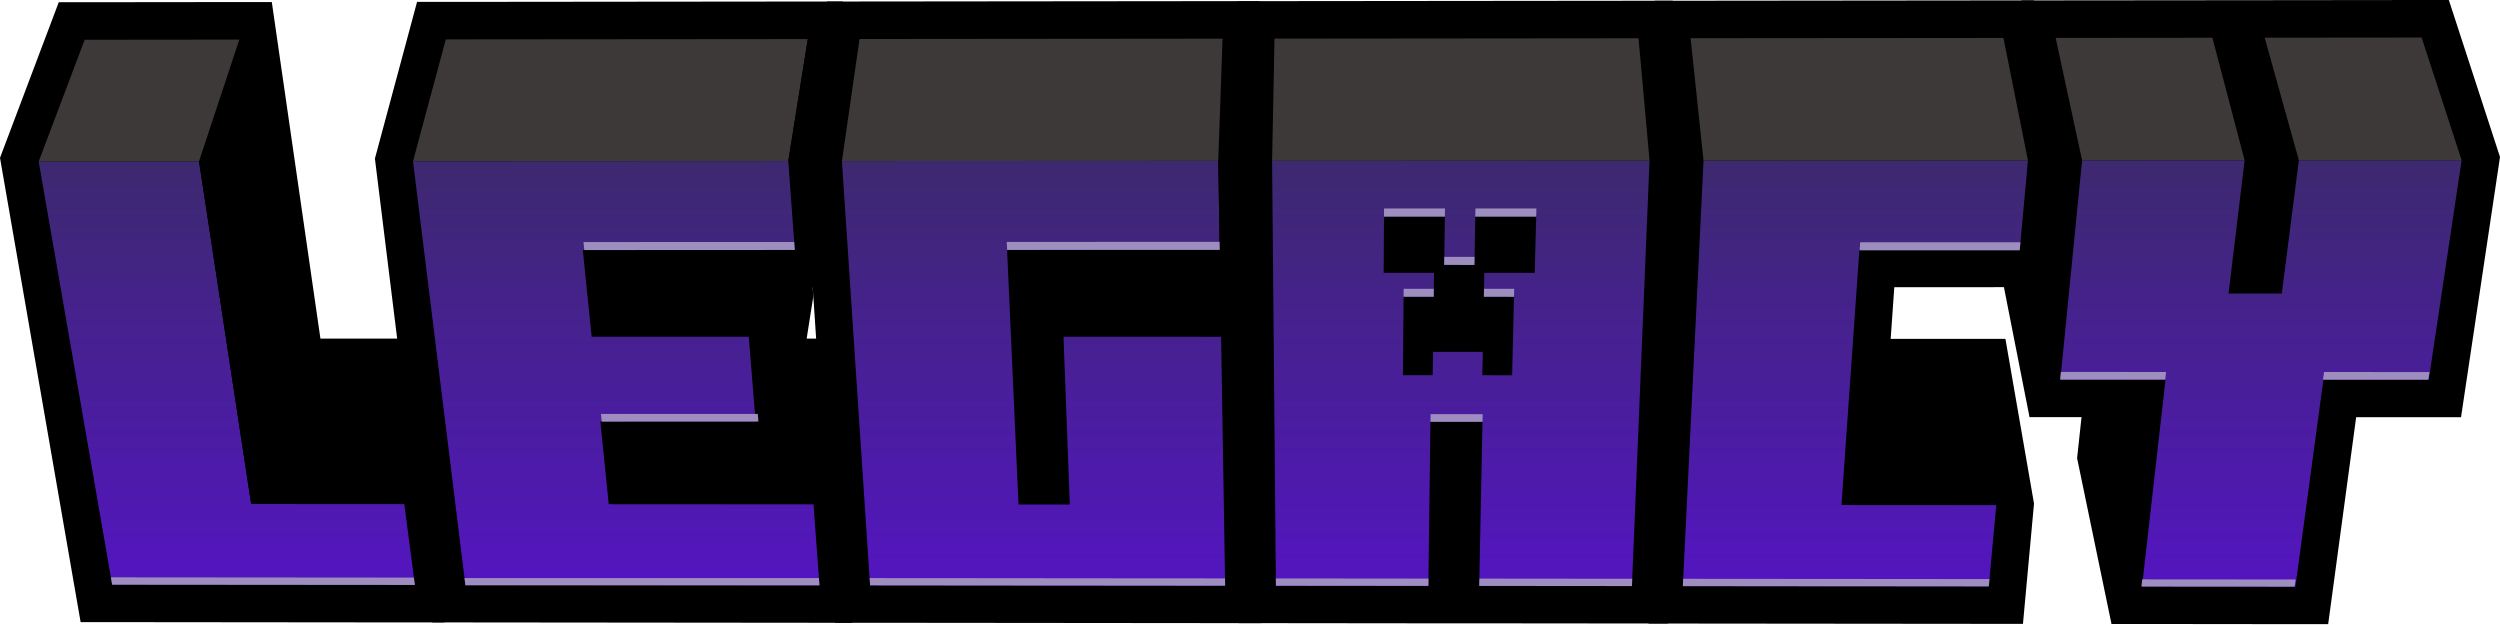
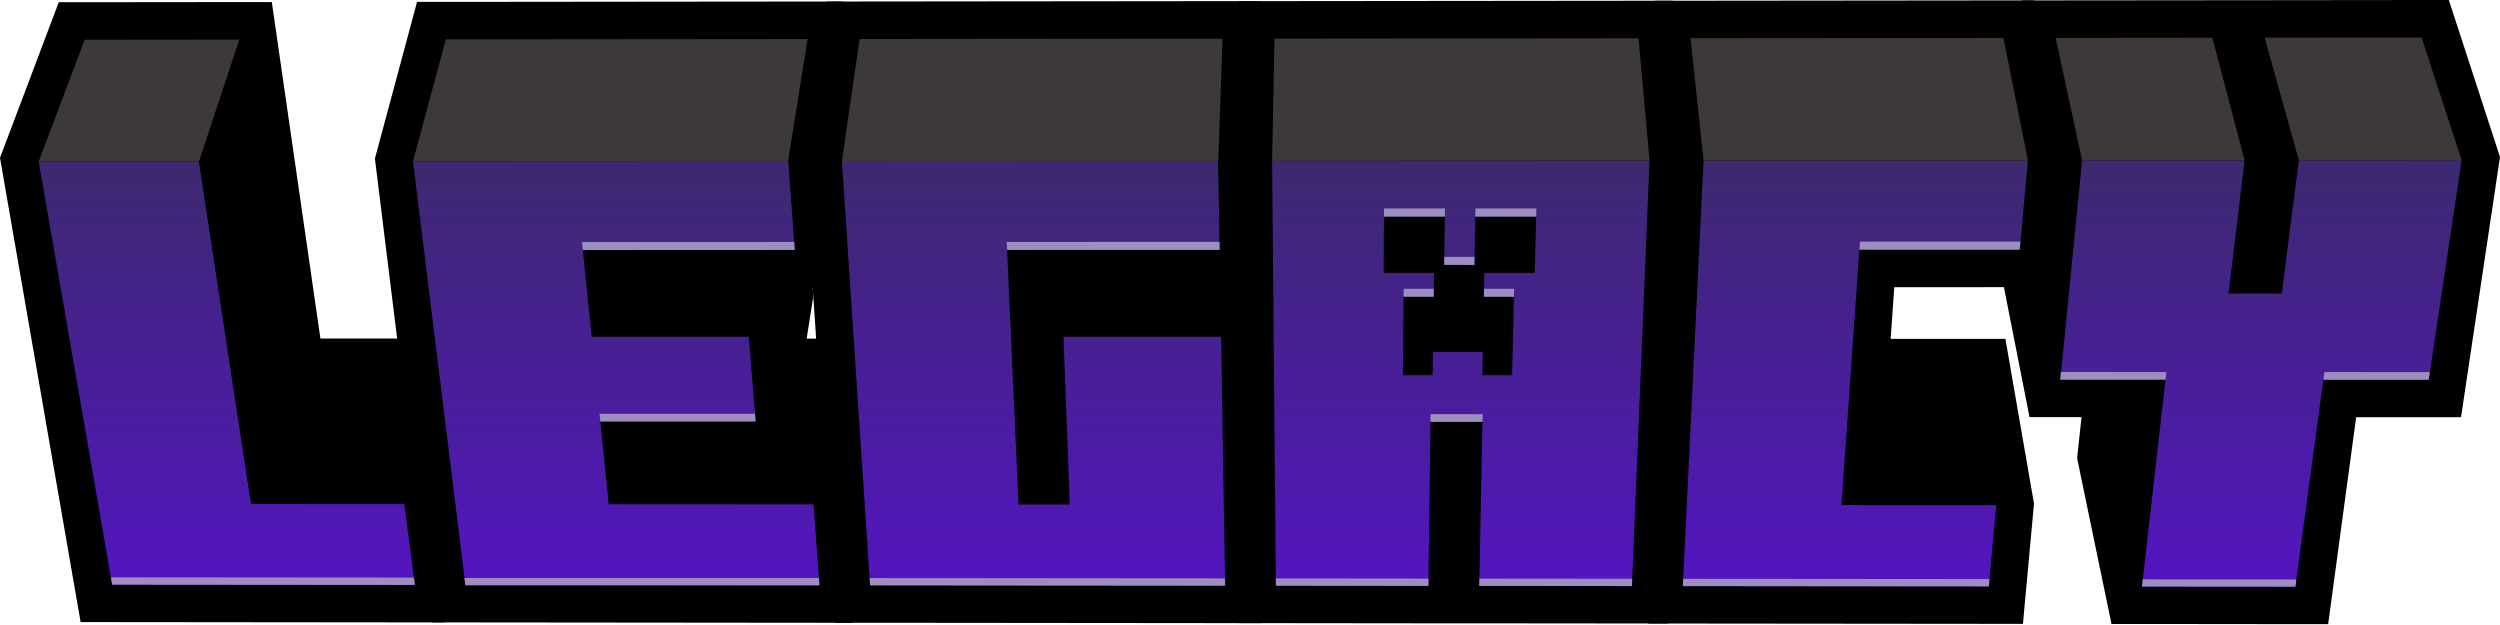
- <svg xmlns="http://www.w3.org/2000/svg" id="Layer_1" version="1.1" viewBox="0 0 1000.24 249.73">
+ <svg xmlns="http://www.w3.org/2000/svg" id="Layer_1" version="1.1" viewBox="0 0 1000.25 249.73">
  <defs>
    <style>
      .st0 {
        fill: url(#linear-gradient2);
      }

      .st1 {
        fill: url(#linear-gradient1);
      }

      .st2 {
        fill: url(#linear-gradient3);
      }

      .st3 {
        fill: url(#linear-gradient5);
      }

      .st4 {
        fill: url(#linear-gradient4);
      }

      .st5 {
        fill: #9d8ebf;
      }

      .st6 {
        fill: url(#linear-gradient);
      }

      .st7 {
        fill: #3d3938;
      }
    </style>
-     <linearGradient id="linear-gradient" x1="90.74" y1="860.01" x2="90.74" y2="690.55" gradientTransform="translate(0 -625.98)" gradientUnits="userSpaceOnUse">
+     <linearGradient id="linear-gradient" x1="90.73" y1="324.01" x2="90.73" y2="154.55" gradientTransform="translate(0 -89.98)" gradientUnits="userSpaceOnUse">
      <stop offset="0" stop-color="#5315c0" />
      <stop offset="1" stop-color="#3d296f" />
    </linearGradient>
-     <linearGradient id="linear-gradient1" x1="246.55" y1="860.16" x2="246.55" y2="690.43" gradientTransform="translate(0 -625.98)" gradientUnits="userSpaceOnUse">
+     <linearGradient id="linear-gradient1" x1="246.55" y1="324.16" x2="246.55" y2="154.43" gradientTransform="translate(0 -89.98)" gradientUnits="userSpaceOnUse">
      <stop offset="0" stop-color="#5315c0" />
      <stop offset="1" stop-color="#3d296f" />
    </linearGradient>
-     <linearGradient id="linear-gradient2" x1="413.51" y1="860.31" x2="413.51" y2="690.34" gradientTransform="translate(0 -625.98)" gradientUnits="userSpaceOnUse">
+     <linearGradient id="linear-gradient2" x1="413.51" y1="324.31" x2="413.51" y2="154.34" gradientTransform="translate(0 -89.98)" gradientUnits="userSpaceOnUse">
      <stop offset="0" stop-color="#5315c0" />
      <stop offset="1" stop-color="#3d296f" />
    </linearGradient>
-     <linearGradient id="linear-gradient3" x1="904.62" y1="860.7" x2="904.62" y2="690.08" gradientTransform="translate(0 -625.98)" gradientUnits="userSpaceOnUse">
+     <linearGradient id="linear-gradient3" x1="904.62" y1="324.7" x2="904.62" y2="154.08" gradientTransform="translate(0 -89.98)" gradientUnits="userSpaceOnUse">
      <stop offset="0" stop-color="#5315c0" />
      <stop offset="1" stop-color="#3d296f" />
    </linearGradient>
-     <linearGradient id="linear-gradient4" x1="742.34" y1="860.59" x2="742.34" y2="690.17" gradientTransform="translate(0 -625.98)" gradientUnits="userSpaceOnUse">
+     <linearGradient id="linear-gradient4" x1="742.34" y1="324.59" x2="742.34" y2="154.17" gradientTransform="translate(0 -89.98)" gradientUnits="userSpaceOnUse">
      <stop offset="0" stop-color="#5315c0" />
      <stop offset="1" stop-color="#3d296f" />
    </linearGradient>
-     <linearGradient id="linear-gradient5" x1="584.46" y1="860.46" x2="584.46" y2="690.25" gradientTransform="translate(0 -625.98)" gradientUnits="userSpaceOnUse">
+     <linearGradient id="linear-gradient5" x1="584.47" y1="324.46" x2="584.47" y2="154.25" gradientTransform="translate(0 -89.98)" gradientUnits="userSpaceOnUse">
      <stop offset="0" stop-color="#5315c0" />
      <stop offset="1" stop-color="#3d296f" />
    </linearGradient>
  </defs>
  <g id="Legacy_stroke">
    <g>
-       <polygon points="38.57 241.41 7.74 63.87 28.69 8.4 102.24 8.33 121.69 142.94 181.04 142.95 185.97 182.69 171.91 241.53 38.57 241.41" />
-       <path d="M95.75,15.84l19.45,134.6h59.21l3.95,31.83-12.37,51.76-121.11-.11L15.48,64.61,33.88,15.9l61.87-.06M108.74.82h-13l-61.87.07h-10.36l-3.66,9.7L1.45,59.31l-1.45,3.83.7,4.04,29.4,169.31,2.16,12.42h12.61l121.11.12h11.85l2.75-11.51,12.37-51.76.63-2.64-.33-2.69-3.95-31.82-1.63-13.15h-59.47L110.61,13.7l-1.86-12.87h-.01Z" />
+       <polygon points="38.57 241.41 7.74 63.87 28.7 8.4 102.24 8.33 121.7 142.94 181.04 142.95 185.97 182.69 171.91 241.53 38.57 241.41" />
+       <path d="M95.75,15.84l19.45,134.6h59.21l3.95,31.83-12.37,51.76-121.11-.11L15.48,64.61,33.88,15.9l61.87-.06M108.74.82h-13l-61.87.07h-10.36l-3.66,9.7L1.45,59.3l-1.45,3.83.7,4.04,29.4,169.31,2.16,12.42h12.61l121.11.12h11.85l2.75-11.51,12.37-51.76.63-2.64-.33-2.69-3.95-31.82-1.63-13.15h-59.47L110.61,13.69l-1.86-12.87h-.01Z" />
    </g>
    <g>
-       <polygon points="850.9 242.16 838.63 182.95 841.17 159.4 818.17 159.39 806.79 101.62 815.63 7.66 890.95 7.59 896.76 29.68 899.44 7.58 974.33 7.51 992.57 63.46 978.19 159.44 936.13 159.43 924.93 242.23 850.9 242.16" />
-       <path d="M968.89,15.02l16,49.08-13.16,87.84h-42.15l-11.2,82.79-61.37-.06-10.8-52.08,3.31-30.68h-25.18l-9.98-50.67,8.1-86.08,62.71-.06,12.9,49.05-.39,3.2h2.06l6.35-52.27,62.8-.06M979.77,0h-10.9l-62.8.07h-9.34l-11.58.02-62.71.06h-13.64l-1.28,13.59-8.1,86.08-.2,2.17.42,2.14,9.98,50.66,2.38,12.1h20.81l-1.52,14.08-.25,2.35.48,2.31,10.8,52.08,2.48,11.94h12.2l61.37.07h13.12l1.76-12.99,9.44-69.81h41.96l1.91-12.78,13.16-87.84.52-3.5-1.1-3.37-16-49.08-3.38-10.36h.01Z" />
+       <polygon points="850.91 242.16 838.63 182.95 841.17 159.4 818.17 159.39 806.79 101.62 815.63 7.66 890.95 7.59 896.76 29.68 899.45 7.58 974.33 7.51 992.57 63.46 978.19 159.44 936.14 159.43 924.93 242.23 850.91 242.16" />
+       <path d="M968.89,15.02l16,49.08-13.16,87.84h-42.15l-11.2,82.79-61.37-.06-10.8-52.08,3.31-30.68h-25.18l-9.98-50.67,8.1-86.08,62.71-.06,12.9,49.05-.39,3.2h2.06l6.35-52.27,62.8-.06M979.78,0h-10.9l-62.8.07h-9.34l-11.58.02-62.71.06h-13.64l-1.28,13.59-8.1,86.08-.2,2.17.42,2.14,9.98,50.66,2.38,12.1h20.81l-1.52,14.08-.25,2.35.48,2.31,10.8,52.08,2.48,11.94h12.2l61.37.07h13.12l1.76-12.99,9.44-69.81h41.96l1.91-12.78,13.16-87.84.52-3.5-1.1-3.37-16-49.08-3.38-10.36h.01Z" />
    </g>
    <g>
-       <polygon points="179.57 241.54 157.62 63.99 172.61 8.27 330.18 8.12 333.16 50.81 324.42 107.51 317.04 107.51 317.85 118.2 313.95 142.98 339.6 142.98 342.35 182.59 334.42 241.68 179.57 241.54" />
+       <polygon points="179.57 241.54 157.62 63.99 172.61 8.27 330.19 8.12 333.16 50.81 324.42 107.51 317.04 107.51 317.86 118.2 313.96 142.98 339.6 142.98 342.36 182.59 334.42 241.68 179.57 241.54" />
      <path d="M323.19,15.63l2.43,34.87-7.63,49.51h-9.05l1.37,17.89-5.13,32.58h27.42l2.22,31.87-6.96,51.83-141.66-.13-20.96-169.52,13.12-48.76,144.83-.14M337.18.61h-14l-144.83.15h-11.49l-2.98,11.1-13.12,48.76-.76,2.83.36,2.91,20.96,169.52,1.63,13.15h13.25l141.66.14h13.13l1.75-13,6.96-51.83.2-1.51-.11-1.52-2.22-31.87-.97-13.96h-23.86l2.4-15.25.27-1.73-.13-1.75-.13-1.74h5.72l1.96-12.72,7.63-49.51.26-1.66-.12-1.67-2.43-34.87-.97-13.97h-.02Z" />
    </g>
    <g>
-       <polygon points="666.44 241.99 661.16 182.67 669.24 7.8 807.72 7.67 818.95 63.78 814.94 107.39 750.93 107.41 748.42 143.07 796.07 143.08 806.26 201.79 802.55 242.11 666.44 241.99" />
+       <polygon points="666.44 241.99 661.17 182.67 669.24 7.8 807.72 7.67 818.95 63.78 814.94 107.39 750.93 107.41 748.43 143.07 796.07 143.08 806.26 201.79 802.55 242.11 666.44 241.99" />
      <path d="M801.57,15.18l9.81,49.01-3.28,35.71-64.16.02-3.56,50.65h49.38l8.94,51.53-2.99,32.51-122.41-.11-4.62-51.99,7.72-167.21,125.17-.12M813.86.16h-12.31l-125.17.13h-14.31l-.66,14.31-7.72,167.21-.05,1.01.09,1.01,4.62,51.99,1.21,13.66h13.71l122.41.12h13.7l1.25-13.63,2.99-32.51.18-1.98-.34-1.96-8.94-51.52-2.16-12.43h-45.91l1.45-20.66,50.18-.02h13.68l1.25-13.63,3.28-35.71.2-2.17-.43-2.14-9.81-49.01-2.42-12.07h.03,0Z" />
    </g>
    <g>
-       <polygon points="341.1 241.69 329.31 64.14 337.4 8.11 496.52 7.96 497.18 50.46 496.28 77.02 497.59 77.02 499.2 182.47 497.45 241.83 341.1 241.69" />
+       <polygon points="341.1 241.69 329.32 64.14 337.41 8.11 496.53 7.96 497.18 50.46 496.28 77.02 497.59 77.02 499.2 182.47 497.45 241.83 341.1 241.69" />
      <path d="M489.14,15.47l.54,34.93-1.16,34.12h1.68l1.5,97.9-1.53,51.91-142.05-.13-11.27-169.76,7.05-48.83,145.24-.14M503.91.45h-14.78l-145.24.15h-12.98l-1.85,12.86-7.05,48.83-.23,1.56.1,1.57,11.27,169.76.93,13.99h14.02l142.05.14h14.58l.43-14.56,1.53-51.91v-.68l-1.5-97.9-.23-14.77h-.93l.63-18.61v-.74l-.54-34.93-.23-14.78h0l.02.02h0Z" />
    </g>
    <g>
-       <polygon points="584.61 241.92 582.46 182.53 582.58 176.24 579.73 176.24 578.9 241.91 503.06 241.84 501.46 64.2 502.56 7.96 662.41 7.81 667.49 64.08 660.12 241.98 584.61 241.92" />
-       <path d="M655.56,15.32l4.42,48.95-7.05,170.21-61.09-.05-1.88-51.96.26-13.72h-17.9l-.83,65.66-61-.06-1.53-170,.96-48.89,145.64-.14M669.26.3h-13.72l-145.64.15h-14.69l-.29,14.71-.96,48.89v.42l1.53,170,.13,14.85h14.85l61,.07h20.36l61.09.06h14.4l.6-14.38,7.05-170.21.04-.99-.09-.98-4.42-48.95-1.23-13.66h0v.02h-.01Z" />
+       <polygon points="584.61 241.92 582.46 182.53 582.58 176.24 579.73 176.24 578.9 241.91 503.06 241.84 501.46 64.2 502.57 7.96 662.41 7.81 667.5 64.08 660.13 241.98 584.61 241.92" />
+       <path d="M655.56,15.32l4.42,48.95-7.05,170.21-61.09-.05-1.88-51.96.26-13.72h-17.9l-.83,65.66-61-.06-1.53-170,.96-48.89,145.64-.14M669.27.3h-13.72l-145.64.15h-14.69l-.29,14.71-.96,48.89v.42l1.53,170,.13,14.85h14.85l61,.07h20.36l61.09.06h14.4l.6-14.38,7.05-170.21.04-.99-.09-.98-4.42-48.95-1.23-13.66h0v.02h-.01Z" />
    </g>
  </g>
  <g id="Legacy">
    <polygon points="100.48 201.65 115.2 150.43 174.41 150.45 161.76 201.69 100.48 201.65" />
    <polygon points="161.76 201.69 174.41 150.45 178.36 182.27 165.99 234.03 161.76 201.69" />
    <polygon class="st6" points="79.62 64.57 100.48 201.65 161.76 201.69 165.99 234.03 44.88 233.92 15.48 64.61 79.62 64.57" />
    <polygon points="79.62 64.57 95.75 15.84 115.2 150.43 100.48 201.65 79.62 64.57" />
    <polygon class="st7" points="15.48 64.61 33.88 15.9 95.75 15.84 79.62 64.57 15.48 64.61" />
-     <polygon points="243.56 201.74 253.46 150.46 332.6 150.48 325.48 201.79 243.56 201.74" />
-     <polygon points="325.48 201.79 332.6 150.48 334.82 182.34 327.86 234.18 325.48 201.79" />
-     <polygon points="240.18 168.62 250.3 117.9 253.46 150.46 243.56 201.74 240.18 168.62" />
+     <polygon points="243.57 201.74 253.46 150.46 332.6 150.48 325.48 201.79 243.57 201.74" />
+     <polygon points="325.48 201.79 332.6 150.48 334.83 182.34 327.86 234.18 325.48 201.79" />
+     <polygon points="240.18 168.62 250.3 117.9 253.46 150.46 243.57 201.74 240.18 168.62" />
    <polygon points="236.72 134.72 247.07 84.6 307.76 84.58 299.58 134.73 236.72 134.72" />
-     <polygon points="299.58 134.73 307.76 84.58 310.31 117.9 302.31 168.64 299.58 134.73" />
+     <polygon points="299.58 134.73 307.76 84.58 310.31 117.9 302.32 168.64 299.58 134.73" />
    <polygon points="233.17 100.03 243.77 50.55 247.07 84.6 236.72 134.72 233.17 100.03" />
    <polygon class="st7" points="165.24 64.53 178.36 15.76 323.19 15.63 315.38 64.45 165.24 64.53" />
    <polygon points="315.38 64.45 323.19 15.63 325.62 50.5 317.99 100.01 315.38 64.45" />
-     <polygon class="st1" points="315.38 64.45 317.99 100.01 233.17 100.03 236.72 134.72 299.58 134.73 302.31 168.64 240.18 168.62 243.56 201.74 325.48 201.79 327.86 234.18 186.2 234.05 165.24 64.53 315.38 64.45" />
+     <polygon class="st1" points="315.38 64.45 317.99 100.01 233.17 100.03 236.72 134.72 299.58 134.73 302.32 168.64 240.18 168.62 243.57 201.74 325.48 201.79 327.86 234.18 186.2 234.05 165.24 64.53 315.38 64.45" />
    <polygon points="407.5 201.85 411.85 150.5 431.68 150.5 428.03 201.86 407.5 201.85" />
    <polygon points="425.5 134.73 429.32 84.54 490.2 84.52 488.56 134.74 425.5 134.73" />
    <polygon points="488.56 134.74 490.2 84.52 491.7 182.42 490.17 234.33 488.56 134.74" />
-     <polygon points="402.93 99.99 407.59 50.45 411.85 150.5 407.5 201.85 402.93 99.99" />
-     <polygon class="st0" points="487.42 64.36 488 99.97 402.93 99.99 407.5 201.85 428.03 201.86 425.5 134.73 488.56 134.74 490.17 234.33 348.12 234.2 336.85 64.44 487.42 64.36" />
-     <polygon points="487.42 64.36 489.14 15.47 489.68 50.39 488 99.97 487.42 64.36" />
-     <polygon class="st7" points="336.85 64.44 343.9 15.61 489.14 15.47 487.42 64.36 336.85 64.44" />
+     <polygon points="402.94 99.99 407.59 50.45 411.85 150.5 407.5 201.85 402.94 99.99" />
+     <polygon class="st0" points="487.43 64.36 488 99.97 402.94 99.99 407.5 201.85 428.03 201.86 425.5 134.73 488.56 134.74 490.17 234.33 348.12 234.2 336.85 64.44 487.43 64.36" />
+     <polygon points="487.43 64.36 489.14 15.47 489.68 50.39 488 99.97 487.43 64.36" />
+     <polygon class="st7" points="336.85 64.44 343.91 15.61 489.14 15.47 487.43 64.36 336.85 64.44" />
    <polygon points="857.01 234.67 846.21 182.59 854.98 101.22 866.42 151.91 857.01 234.67" />
-     <polygon points="891.63 117.43 879.17 67.36 899.74 67.35 912.94 117.43 891.63 117.43" />
+     <polygon points="891.63 117.43 879.18 67.36 899.74 67.35 912.94 117.43 891.63 117.43" />
    <polygon points="824.34 151.9 814.36 101.23 822.46 15.16 833.04 64.18 824.34 151.9" />
    <polygon class="st7" points="833.04 64.18 822.46 15.16 885.17 15.1 898.07 64.14 833.04 64.18" />
    <polygon points="912.94 117.43 899.74 67.35 906.09 15.08 919.77 64.13 912.94 117.43" />
-     <polygon class="st2" points="984.89 64.1 971.73 151.93 929.58 151.92 918.38 234.72 857.01 234.67 866.42 151.91 824.34 151.9 833.04 64.18 898.07 64.14 891.63 117.43 912.94 117.43 919.77 64.13 984.89 64.1" />
-     <polygon class="st7" points="919.77 64.13 906.09 15.08 968.89 15.02 984.89 64.1 919.77 64.13" />
+     <polygon class="st2" points="984.9 64.1 971.74 151.93 929.58 151.92 918.38 234.72 857.01 234.67 866.42 151.91 824.34 151.9 833.04 64.18 898.07 64.14 891.63 117.43 912.94 117.43 919.77 64.13 984.9 64.1" />
+     <polygon class="st7" points="919.77 64.13 906.09 15.08 968.89 15.02 984.9 64.1 919.77 64.13" />
    <polygon points="736.76 202.06 729.93 150.56 789.76 150.57 798.7 202.1 736.76 202.06" />
    <polygon points="673.3 234.5 668.68 182.5 676.4 15.29 681.58 64.26 673.3 234.5" />
    <polygon class="st4" points="811.38 64.19 808.1 99.9 743.94 99.91 736.76 202.06 798.7 202.1 795.71 234.61 673.3 234.5 681.58 64.26 811.38 64.19" />
-     <polygon class="st7" points="681.58 64.26 676.4 15.29 801.57 15.18 811.38 64.19 681.58 64.26" />
+     <polygon class="st7" points="681.58 64.26 676.4 15.29 801.58 15.18 811.38 64.19 681.58 64.26" />
    <polygon points="591.84 234.42 589.96 182.46 591.17 117.88 593.14 168.75 591.84 234.42" />
-     <path class="st3" d="M508.96,64.35l151.01-.08-7.05,170.21-61.09-.06,1.3-65.68h-20.82l-.83,65.66-61-.06-1.52-170h0Z" />
-     <polygon class="st7" points="508.96 64.35 509.92 15.45 655.56 15.31 659.98 64.27 508.96 64.35" />
+     <path class="st3" d="M508.97,64.35l151.01-.08-7.05,170.21-61.09-.06,1.3-65.68h-20.82l-.83,65.66-61-.06-1.52-170h0Z" />
+     <polygon class="st7" points="508.97 64.35 509.92 15.45 655.57 15.31 659.98 64.27 508.97 64.35" />
  </g>
-   <polygon points="610.56 86.66 606.5 86.66 602.44 86.66 598.39 86.66 594.32 86.66 590.26 86.66 590.2 89.89 590.14 93.12 590.08 96.35 590.03 99.57 589.97 102.78 589.91 105.99 585.88 105.99 581.84 105.98 577.81 105.98 577.86 102.77 577.9 99.56 577.95 96.35 578 93.12 578.04 89.89 578.09 86.65 574.03 86.65 569.97 86.65 565.91 86.65 561.85 86.65 557.79 86.65 553.73 86.65 553.71 89.89 553.69 93.12 553.67 96.35 553.65 99.56 553.64 102.77 553.62 105.98 553.6 109.17 557.62 109.17 561.65 109.17 565.68 109.17 569.71 109.17 573.74 109.17 573.7 112.37 573.66 115.55 573.62 118.73 569.61 118.73 565.58 118.73 561.57 118.72 561.54 121.89 561.51 125.05 561.49 128.21 561.46 131.36 561.43 134.5 561.4 137.64 561.38 140.77 561.35 143.89 561.32 147 561.3 150.11 565.27 150.11 569.25 150.11 573.21 150.12 573.25 147.01 573.29 143.9 573.33 140.77 577.32 140.77 581.3 140.77 585.29 140.78 589.27 140.78 593.26 140.78 593.2 143.9 593.13 147.01 593.07 150.12 597.05 150.13 601.02 150.13 605 150.13 605.07 147.02 605.14 143.91 605.22 140.78 605.29 137.65 605.37 134.52 605.44 131.37 605.52 128.23 605.59 125.07 605.67 121.91 605.74 118.74 601.73 118.73 597.71 118.73 593.69 118.73 593.75 115.55 593.81 112.37 593.88 109.18 597.91 109.18 601.94 109.18 605.97 109.18 610 109.18 614.03 109.18 614.12 105.99 614.2 102.78 614.29 99.57 614.37 96.35 614.46 93.12 614.54 89.89 614.63 86.66 610.56 86.66" />
-   <g>
-     <polygon class="st5" points="950.93 148.85 929.85 148.84 929.43 151.89 950.49 151.9 971.56 151.9 972.02 148.85 950.93 148.85" />
-     <polygon class="st5" points="877.55 231.82 857.1 231.8 856.77 234.67 877.2 234.69 897.63 234.7 918.07 234.72 918.46 231.85 898 231.83 877.55 231.82" />
-     <polygon class="st5" points="866.64 148.83 845.6 148.82 824.55 148.82 824.25 151.87 845.27 151.87 866.29 151.88 866.64 148.83" />
-     <polygon class="st5" points="612.29 231.52 591.91 231.5 591.85 234.42 612.21 234.44 632.56 234.46 652.93 234.48 653.05 231.56 632.66 231.54 612.29 231.52" />
-     <polygon class="st5" points="593.22 165.71 572.37 165.69 572.33 168.75 593.15 168.77 593.22 165.71" />
-     <polygon class="st5" points="530.81 231.45 510.46 231.43 510.49 234.35 530.82 234.37 551.16 234.39 571.5 234.41 571.54 231.49 551.18 231.47 530.81 231.45" />
-     <polygon class="st5" points="469.78 231.39 449.46 231.38 429.14 231.36 408.83 231.34 388.52 231.32 368.22 231.31 347.93 231.29 348.12 234.2 368.39 234.22 388.67 234.24 408.96 234.26 429.25 234.27 449.55 234.29 469.85 234.31 490.17 234.33 490.12 231.41 469.78 231.39" />
-     <polygon class="st5" points="424.19 99.98 445.45 99.98 466.72 99.97 488 99.97 487.94 96.77 466.65 96.78 445.35 96.78 424.07 96.79 402.79 96.79 402.94 99.99 424.19 99.98" />
-     <polygon class="st5" points="327.64 231.27 323.81 231.27 319.98 231.27 316.14 231.27 312.31 231.27 308.48 231.27 304.64 231.27 300.81 231.27 296.97 231.27 293.14 231.27 289.31 231.27 285.47 231.27 281.64 231.27 277.8 231.27 273.97 231.27 270.14 231.27 266.31 231.27 262.48 231.27 258.65 231.27 254.81 231.27 250.98 231.27 247.14 231.27 243.32 231.27 239.49 231.27 235.65 231.27 231.82 231.27 227.98 231.27 224.15 231.27 220.33 231.27 216.49 231.27 212.66 231.27 208.82 231.27 205 231.27 201.17 231.27 197.33 231.27 193.51 231.27 189.67 231.27 185.84 231.27 186.2 234.18 190.03 234.18 193.86 234.18 197.68 234.18 201.51 234.18 205.34 234.18 209.16 234.18 212.99 234.18 216.82 234.18 220.65 234.18 224.47 234.18 228.3 234.18 232.13 234.18 235.96 234.18 239.79 234.18 243.62 234.18 247.44 234.18 251.27 234.18 255.1 234.18 258.93 234.18 262.76 234.18 266.59 234.18 270.41 234.18 274.24 234.18 278.07 234.18 281.9 234.18 285.73 234.18 289.56 234.18 293.39 234.18 297.22 234.18 301.05 234.18 304.88 234.18 308.71 234.18 312.54 234.18 316.37 234.18 320.2 234.18 324.03 234.18 327.86 234.18 327.65 231.27 327.64 231.27" />
-     <polygon class="st5" points="295.36 165.61 291.43 165.61 287.51 165.61 283.59 165.61 279.67 165.61 275.75 165.61 271.82 165.61 267.9 165.61 263.98 165.61 260.06 165.61 256.14 165.61 252.22 165.61 248.3 165.62 244.38 165.62 240.45 165.62 240.76 168.67 244.68 168.67 248.6 168.67 252.52 168.66 256.44 168.66 260.35 168.66 264.26 168.66 268.18 168.66 272.1 168.66 276.02 168.66 279.94 168.66 283.86 168.66 287.77 168.66 291.69 168.66 295.61 168.66 299.53 168.65 303.45 168.65 303.2 165.6 299.28 165.6 295.36 165.61" />
-     <polygon class="st5" points="237.78 100.04 241.79 100.04 245.8 100.04 249.81 100.04 253.82 100.04 257.83 100.03 261.84 100.03 265.85 100.03 269.86 100.03 273.87 100.03 277.88 100.03 281.89 100.02 285.9 100.02 289.91 100.02 293.92 100.02 297.94 100.02 301.95 100.02 305.96 100.01 309.97 100.01 313.98 100.01 317.99 100.01 317.76 96.81 313.74 96.81 309.73 96.81 305.71 96.81 301.69 96.82 297.68 96.82 293.66 96.82 289.65 96.82 285.63 96.82 281.61 96.82 277.61 96.83 273.59 96.83 269.57 96.83 265.56 96.83 261.54 96.83 257.53 96.83 253.52 96.84 249.5 96.84 245.49 96.84 241.47 96.84 237.46 96.84 233.45 96.84 233.77 100.04 237.78 100.04" />
-     <polygon class="st5" points="165.58 231.1 148.25 231.08 130.93 231.07 113.6 231.05 96.29 231.04 78.97 231.02 61.67 231.01 44.37 230.99 44.88 233.92 62.16 233.94 79.45 233.95 96.75 233.97 114.05 233.98 131.36 234 148.67 234.01 165.99 234.03 165.59 231.1 165.58 231.1" />
-     <polygon class="st5" points="776.3 96.93 760.27 96.93 744.25 96.94 744.03 100.16 760.03 100.16 776.04 100.16 792.06 100.15 808.07 100.15 808.37 96.92 792.33 96.92 776.3 96.93" />
-     <polygon class="st5" points="597.78 115.55 593.75 115.55 593.69 118.73 597.71 118.73 601.73 118.73 605.74 118.74 605.82 115.56 601.8 115.55 597.78 115.55" />
-     <polygon class="st5" points="598.39 86.66 602.44 86.66 606.5 86.66 610.56 86.66 614.63 86.66 614.71 83.41 610.64 83.41 606.58 83.41 602.52 83.41 598.46 83.41 594.38 83.41 590.32 83.41 590.26 86.66 594.32 86.66 598.39 86.66" />
-     <polygon class="st5" points="577.81 105.98 581.84 105.98 585.88 105.99 589.91 105.99 589.97 102.78 585.93 102.78 581.89 102.77 577.86 102.77 577.81 105.98" />
-     <polygon class="st5" points="565.62 115.55 561.6 115.54 561.57 118.72 565.58 118.73 569.61 118.73 573.62 118.73 573.66 115.55 569.64 115.55 565.62 115.55" />
-     <polygon class="st5" points="561.85 86.65 565.91 86.65 569.97 86.65 574.03 86.65 578.09 86.65 578.13 83.4 574.07 83.4 570.01 83.4 565.94 83.4 561.88 83.4 557.81 83.4 553.75 83.4 553.73 86.65 557.79 86.65 561.85 86.65" />
-     <polygon class="st5" points="778.46 231.67 760.94 231.66 743.43 231.64 725.93 231.63 708.43 231.61 690.93 231.6 673.44 231.58 673.3 234.5 689.51 234.52 689.51 234.52 704.67 234.53 719.83 234.55 735 234.56 750.17 234.57 754.36 234.57 760.71 234.58 768.9 234.58 780.53 234.6 795.71 234.61 795.98 231.71 795.98 231.71 795.98 231.69 778.46 231.67" />
+   <g id="Legacy_Creeper">
+     <polygon points="610.56 86.66 606.5 86.66 602.44 86.66 598.39 86.66 594.32 86.66 590.26 86.66 590.2 89.89 590.14 93.12 590.08 96.35 590.03 99.57 589.97 102.78 589.91 105.99 585.88 105.99 581.84 105.98 577.81 105.98 577.86 102.77 577.9 99.56 577.95 96.35 578 93.12 578.04 89.89 578.09 86.65 574.03 86.65 569.97 86.65 565.91 86.65 561.85 86.65 557.79 86.65 553.73 86.65 553.71 89.89 553.69 93.12 553.67 96.35 553.65 99.56 553.64 102.77 553.62 105.98 553.6 109.17 557.62 109.17 561.65 109.17 565.68 109.17 569.71 109.17 573.74 109.17 573.7 112.37 573.66 115.55 573.62 118.73 569.61 118.73 565.58 118.73 561.57 118.72 561.54 121.89 561.51 125.05 561.49 128.21 561.46 131.36 561.43 134.5 561.4 137.64 561.38 140.77 561.35 143.89 561.32 147 561.3 150.11 565.27 150.11 569.25 150.11 573.21 150.12 573.25 147.01 573.29 143.9 573.33 140.77 577.32 140.77 581.3 140.77 585.29 140.78 589.27 140.78 593.26 140.78 593.2 143.9 593.13 147.01 593.07 150.12 597.05 150.13 601.02 150.13 605 150.13 605.07 147.02 605.14 143.91 605.22 140.78 605.29 137.65 605.37 134.52 605.44 131.37 605.52 128.23 605.59 125.07 605.67 121.91 605.74 118.74 601.73 118.73 597.71 118.73 593.69 118.73 593.75 115.55 593.81 112.37 593.88 109.18 597.91 109.18 601.94 109.18 605.97 109.18 610 109.18 614.03 109.18 614.12 105.99 614.2 102.78 614.29 99.57 614.37 96.35 614.46 93.12 614.54 89.89 614.63 86.66 610.56 86.66" />
+   </g>
+   <g id="Legacy_hightlights">
+     <g>
+       <polygon class="st5" points="597.78 115.55 593.75 115.55 593.69 118.73 597.71 118.73 601.73 118.73 605.74 118.74 605.82 115.56 601.8 115.55 597.78 115.55" />
+       <polygon class="st5" points="598.39 86.66 602.44 86.66 606.5 86.66 610.56 86.66 614.63 86.66 614.71 83.41 610.64 83.41 606.58 83.41 602.52 83.41 598.46 83.41 594.38 83.41 590.32 83.41 590.26 86.66 594.32 86.66 598.39 86.66" />
+       <polygon class="st5" points="577.81 105.98 581.84 105.98 585.88 105.99 589.91 105.99 589.97 102.78 585.93 102.78 581.89 102.77 577.86 102.77 577.81 105.98" />
+       <polygon class="st5" points="565.62 115.55 561.6 115.54 561.57 118.72 565.58 118.73 569.61 118.73 573.62 118.73 573.66 115.55 569.64 115.55 565.62 115.55" />
+       <polygon class="st5" points="561.85 86.65 565.91 86.65 569.97 86.65 574.03 86.65 578.09 86.65 578.13 83.4 574.07 83.4 570.01 83.4 565.94 83.4 561.88 83.4 557.81 83.4 553.75 83.4 553.73 86.65 557.79 86.65 561.85 86.65" />
+       <polygon class="st5" points="951.1 148.88 930.01 148.87 929.59 151.92 950.66 151.93 971.73 151.93 972.19 148.88 951.1 148.88" />
+       <polygon class="st5" points="877.81 231.82 857.33 231.8 857 234.67 877.46 234.69 897.92 234.7 918.38 234.72 918.77 231.85 898.29 231.83 877.81 231.82" />
+       <polygon class="st5" points="866.77 148.86 845.67 148.85 824.55 148.85 824.25 151.9 845.34 151.9 866.42 151.91 866.77 148.86" />
+       <polygon class="st5" points="778.46 231.67 760.94 231.66 743.43 231.64 725.93 231.63 708.43 231.61 690.93 231.6 673.44 231.58 673.3 234.5 689.51 234.51 689.51 234.52 704.67 234.53 719.83 234.55 735 234.56 750.17 234.57 754.41 234.57 760.71 234.58 768.89 234.58 780.53 234.6 795.71 234.61 795.98 231.71 795.98 231.71 795.98 231.69 778.46 231.67" />
+       <polygon class="st5" points="612.29 231.52 591.91 231.5 591.85 234.42 612.21 234.44 632.56 234.46 652.93 234.48 653.05 231.56 632.66 231.54 612.29 231.52" />
+       <polygon class="st5" points="593.22 165.71 572.37 165.69 572.33 168.75 593.15 168.77 593.22 165.71" />
+       <polygon class="st5" points="530.81 231.45 510.46 231.43 510.49 234.35 530.82 234.37 551.16 234.39 571.5 234.41 571.54 231.49 551.18 231.47 530.81 231.45" />
+       <polygon class="st5" points="469.78 231.39 449.46 231.38 429.14 231.36 408.83 231.34 388.52 231.32 368.22 231.31 347.93 231.29 348.12 234.2 368.39 234.22 388.67 234.24 408.96 234.26 429.25 234.27 449.55 234.29 469.85 234.31 490.17 234.33 490.12 231.41 469.78 231.39" />
+       <polygon class="st5" points="424.19 99.98 445.45 99.98 466.72 99.97 488 99.97 487.94 96.77 466.65 96.78 445.35 96.78 424.07 96.79 402.79 96.79 402.94 99.99 424.19 99.98" />
+       <polygon class="st5" points="327.64 231.27 323.81 231.27 319.98 231.27 316.14 231.27 312.31 231.27 308.48 231.27 304.64 231.27 300.81 231.27 296.97 231.27 293.14 231.27 289.31 231.27 285.47 231.27 281.64 231.27 277.8 231.27 273.97 231.27 270.14 231.27 266.31 231.27 262.48 231.27 258.65 231.27 254.81 231.27 250.98 231.27 247.14 231.27 243.32 231.27 239.49 231.27 235.65 231.27 231.82 231.27 227.98 231.27 224.15 231.27 220.33 231.27 216.49 231.27 212.66 231.27 208.82 231.27 205 231.27 201.17 231.27 197.33 231.27 193.51 231.27 189.67 231.27 185.84 231.27 186.2 234.18 190.03 234.18 193.86 234.18 197.68 234.18 201.51 234.18 205.34 234.18 209.16 234.18 212.99 234.18 216.82 234.18 220.65 234.18 224.47 234.18 228.3 234.18 232.13 234.18 235.96 234.18 239.79 234.18 243.62 234.18 247.44 234.18 251.27 234.18 255.1 234.18 258.93 234.18 262.76 234.18 266.59 234.18 270.41 234.18 274.24 234.18 278.07 234.18 281.9 234.18 285.73 234.18 289.56 234.18 293.39 234.18 297.22 234.18 301.05 234.18 304.88 234.18 308.71 234.18 312.54 234.18 316.37 234.18 320.2 234.18 324.03 234.18 327.86 234.18 327.65 231.27 327.64 231.27" />
+       <polygon class="st5" points="294.2 165.56 290.27 165.56 286.35 165.56 282.45 165.56 278.55 165.56 274.65 165.56 270.75 165.56 266.87 165.56 263 165.56 259.13 165.56 255.27 165.56 251.41 165.56 247.56 165.57 243.72 165.57 239.87 165.57 240.18 168.62 244.01 168.62 247.86 168.62 251.71 168.62 255.56 168.62 259.41 168.62 263.27 168.62 267.15 168.63 271.03 168.63 274.92 168.63 278.82 168.63 282.72 168.64 286.62 168.64 290.53 168.64 294.45 168.64 298.38 168.64 302.32 168.64 302.06 165.55 298.13 165.55 294.2 165.56" />
+       <polygon class="st5" points="237.21 100.04 241.25 100.04 245.29 100.04 249.32 100.04 253.36 100.04 257.4 100.03 261.44 100.03 265.48 100.03 269.52 100.03 273.56 100.03 277.6 100.03 281.63 100.02 285.67 100.02 289.71 100.02 293.75 100.02 297.8 100.02 301.84 100.02 305.88 100.01 309.91 100.01 313.95 100.01 317.99 100.01 317.76 96.81 313.71 96.81 309.67 96.81 305.62 96.81 301.58 96.82 297.54 96.82 293.49 96.82 289.45 96.82 285.4 96.82 281.35 96.82 277.32 96.83 273.27 96.83 269.23 96.83 265.19 96.83 261.14 96.83 257.1 96.83 253.06 96.84 249.01 96.84 244.97 96.84 240.93 96.84 236.89 96.84 232.85 96.84 233.17 100.04 237.21 100.04" />
+       <polygon class="st5" points="165.58 231.1 148.25 231.08 130.93 231.07 113.6 231.05 96.29 231.04 78.97 231.02 61.67 231.01 44.37 230.99 44.88 233.92 62.16 233.94 79.45 233.95 96.75 233.97 114.05 233.98 131.36 234 148.67 234.01 165.99 234.03 165.59 231.1 165.58 231.1" />
+       <polygon class="st5" points="776.26 96.67 760.22 96.67 744.18 96.68 743.96 99.9 759.97 99.9 776 99.9 792.04 99.89 808.07 99.89 808.37 96.66 792.31 96.66 776.26 96.67" />
+     </g>
  </g>
</svg>
